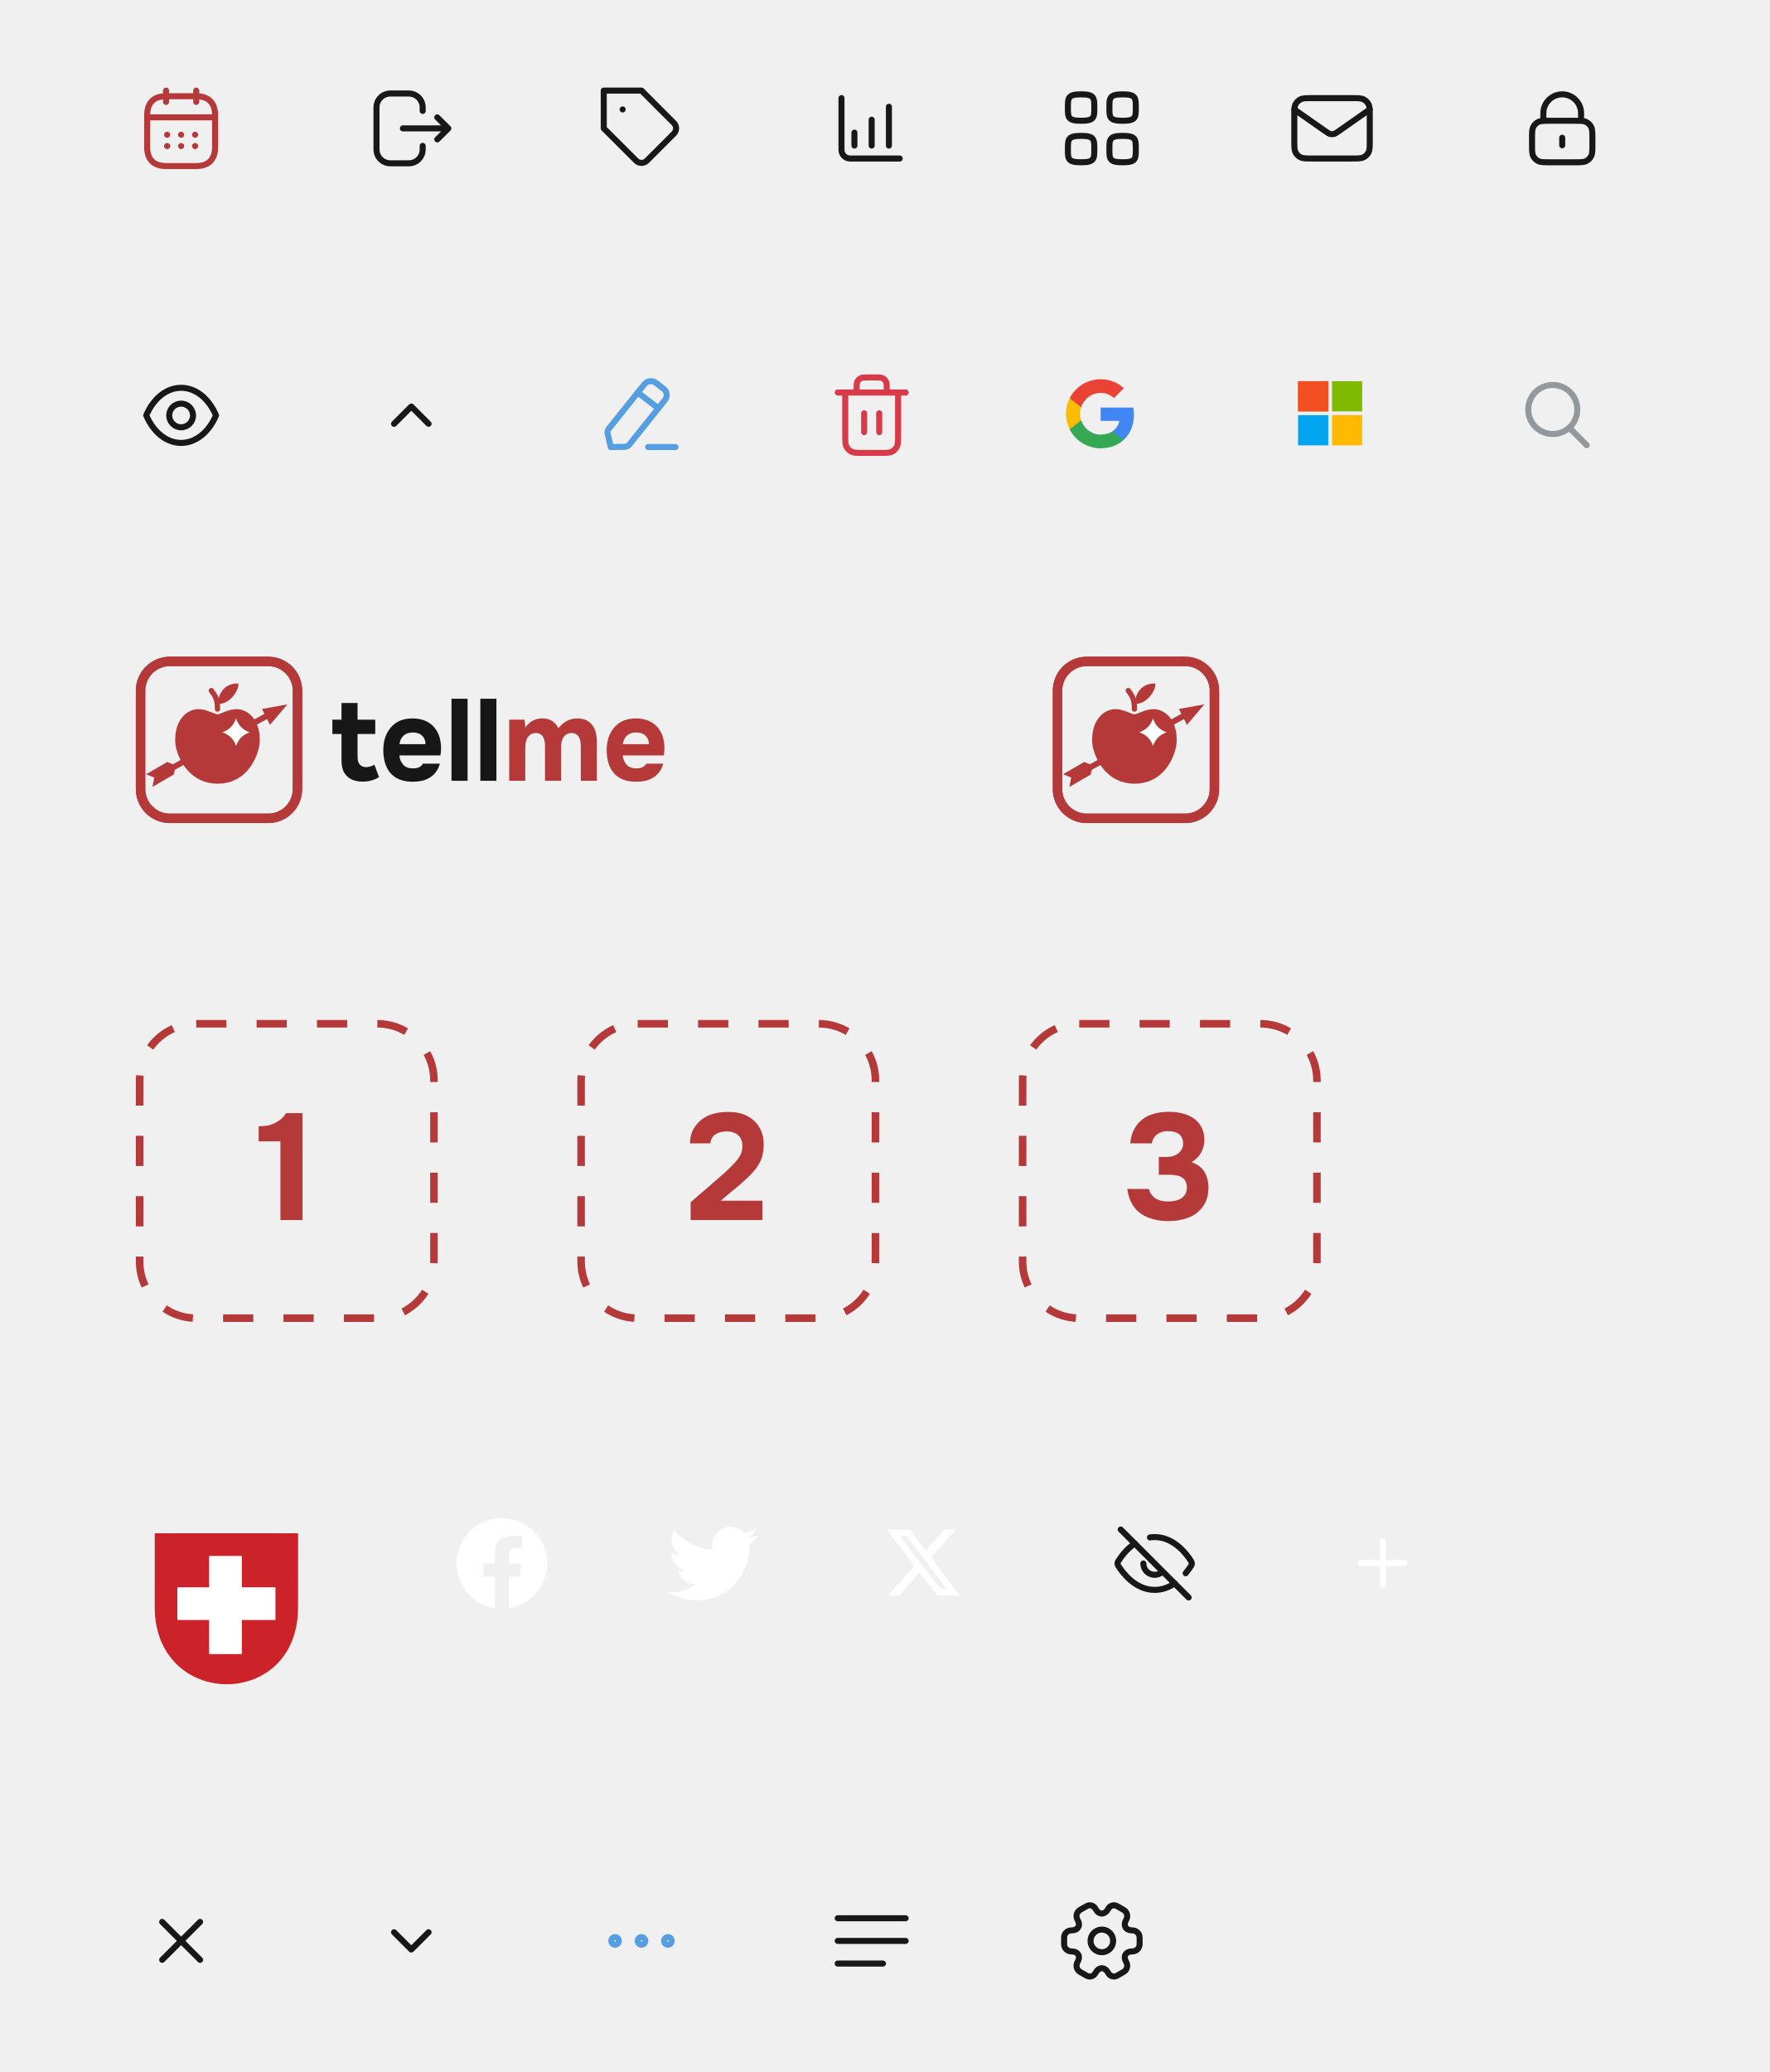
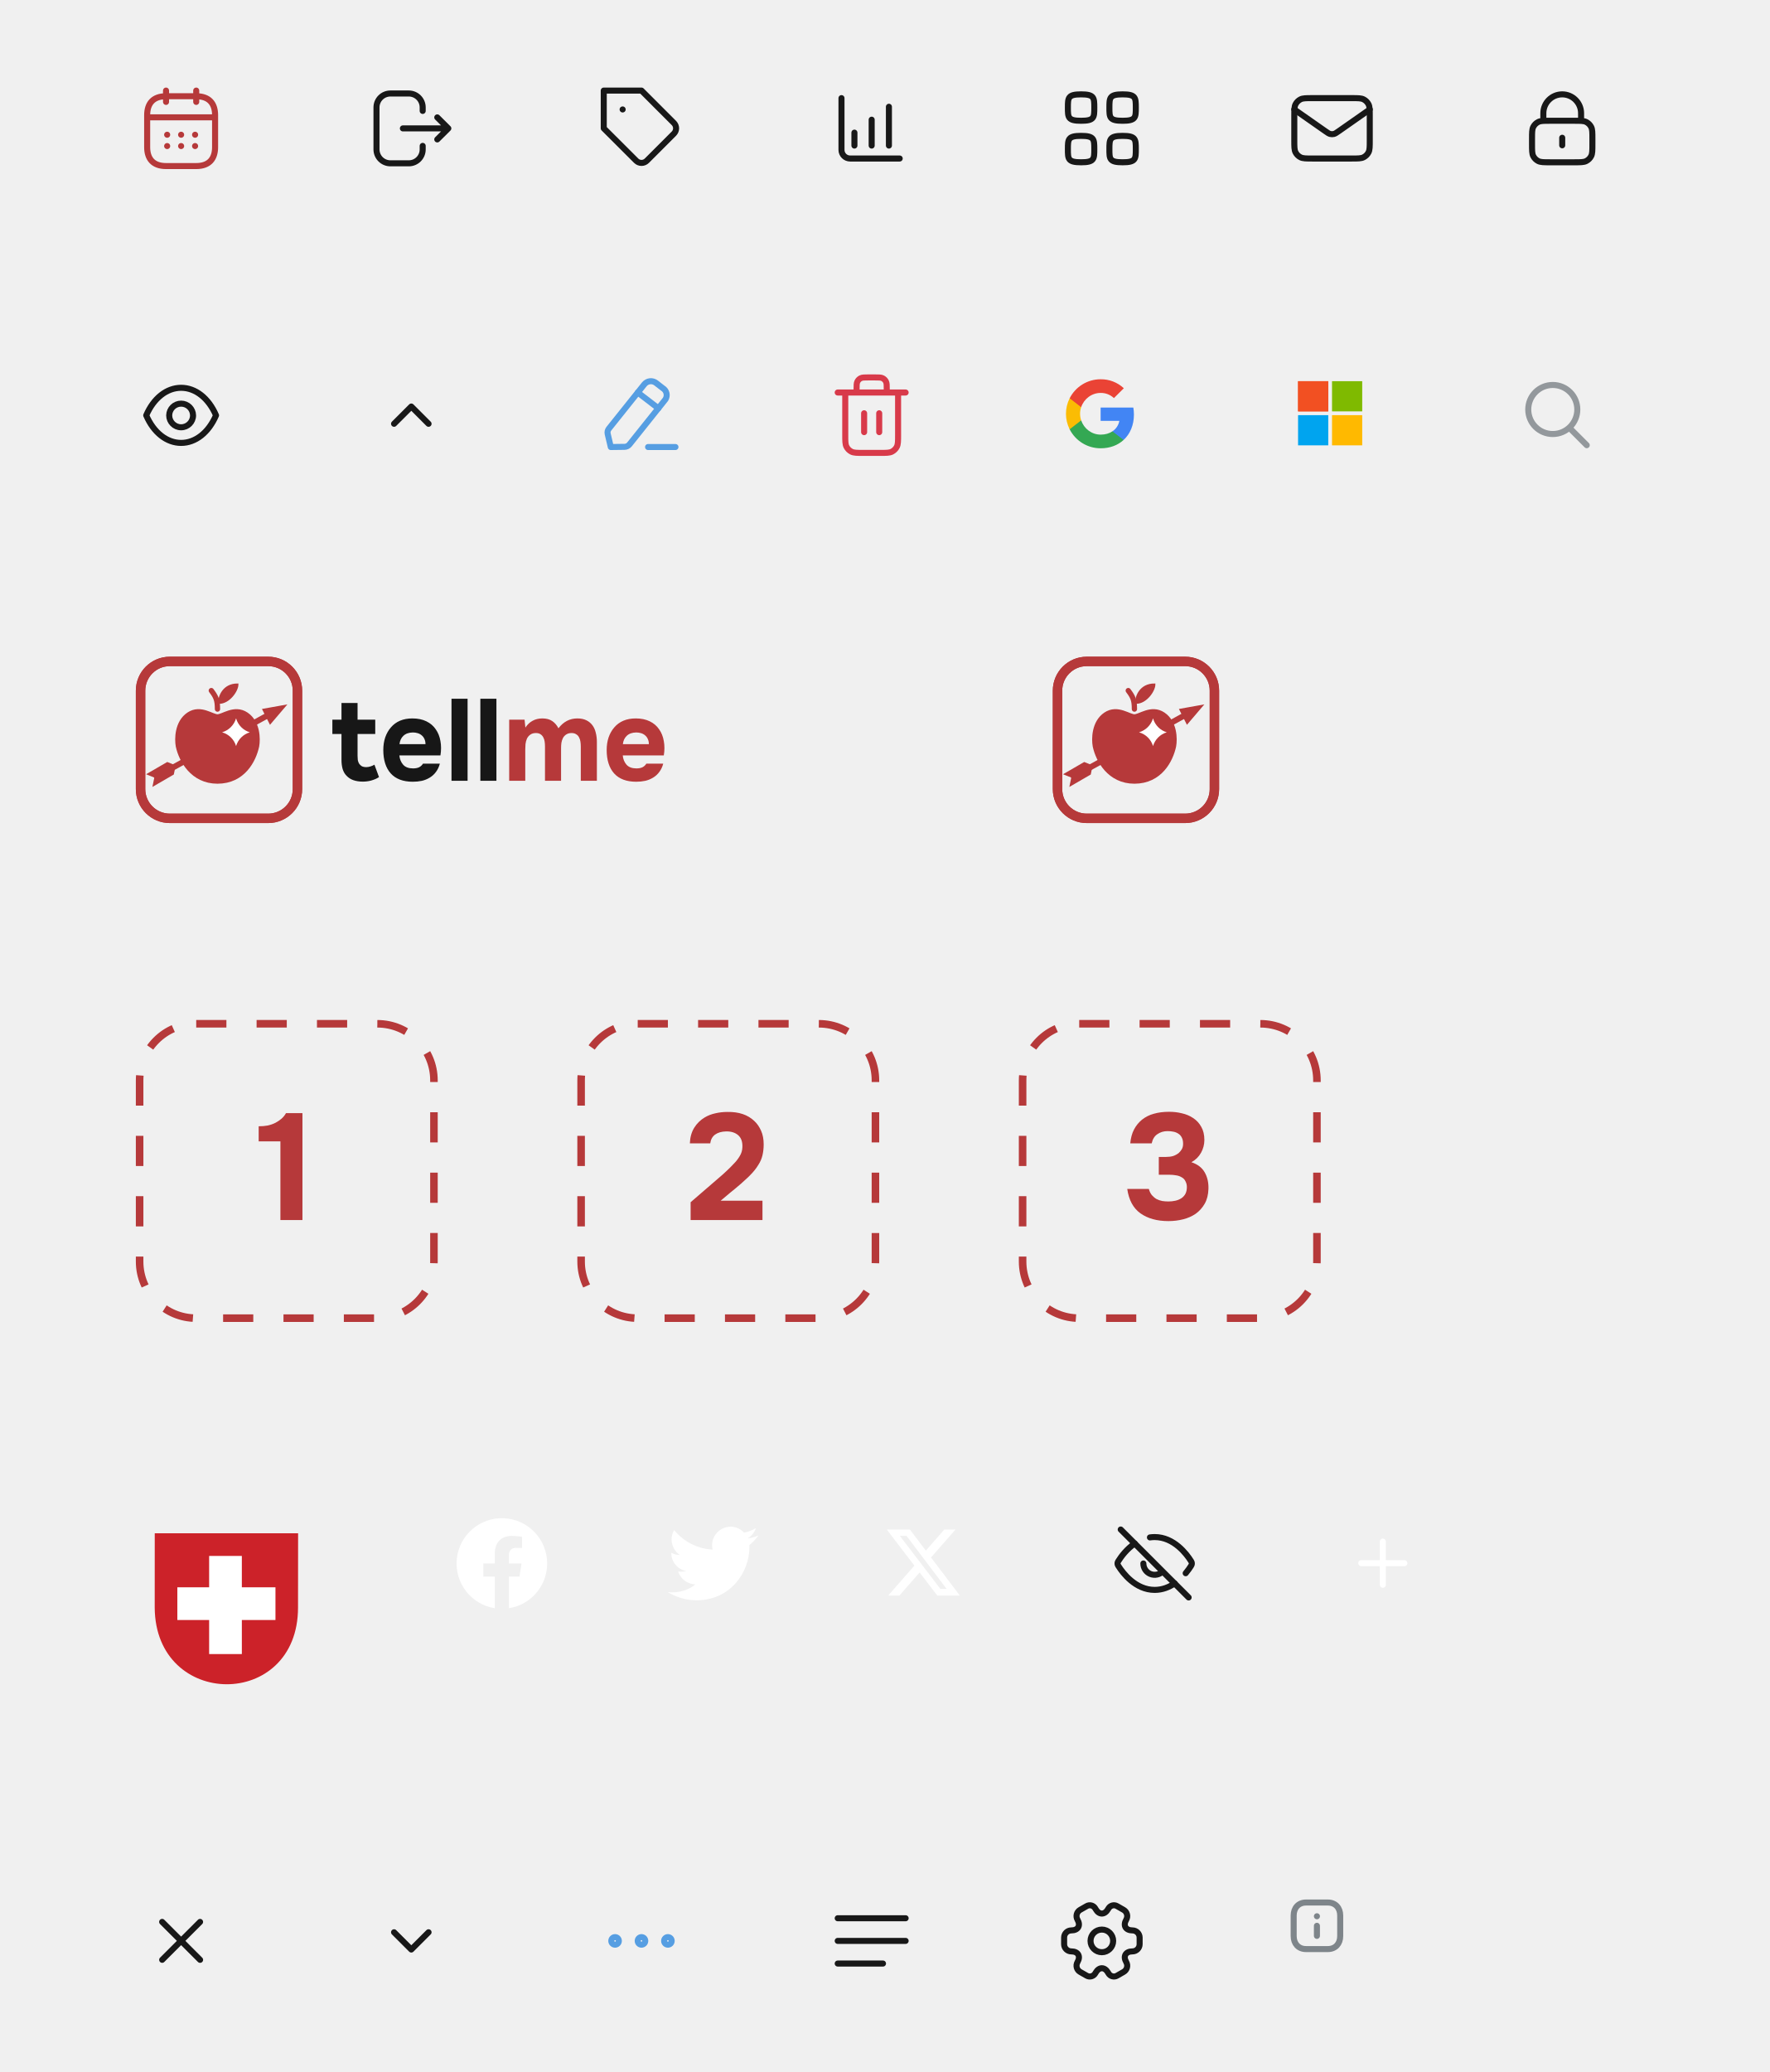
<svg xmlns="http://www.w3.org/2000/svg" width="469" height="549" fill="none">
  <path stroke="#B6393A" stroke-linecap="round" stroke-linejoin="round" stroke-miterlimit="10" stroke-width="1.6" d="M44 24v3M52 24v3M39.5 31.09h17M57 30.5V39c0 3-1.5 5-5 5h-8c-3.5 0-5-2-5-5v-8.5c0-3 1.5-5 5-5h8c3.5 0 5 2 5 5" />
  <path stroke="#B6393A" stroke-linecap="round" stroke-linejoin="round" stroke-width="1.6" d="M51.695 35.7h.009M51.695 38.7h.009M47.996 35.7h.008M47.996 38.7h.008M44.294 35.7h.01M44.294 38.7h.01" />
  <path stroke="#181818" stroke-linecap="round" stroke-linejoin="round" stroke-width="1.6" d="M112.016 29.39v-.934a3.685 3.685 0 0 0-3.685-3.684h-4.875a3.685 3.685 0 0 0-3.684 3.685v11.13a3.685 3.685 0 0 0 3.684 3.685h4.885a3.675 3.675 0 0 0 3.675-3.675v-.943M118.81 34.021h-12.041M115.881 31.106l2.928 2.915-2.928 2.916" />
  <g clip-path="url(#a)">
    <path stroke="#181818" stroke-linecap="round" stroke-linejoin="round" stroke-width="1.6" d="M165 29h.01m13.58 6.41-7.17 7.17a2 2 0 0 1-2.83 0L160 34V24h10l8.59 8.59a2 2 0 0 1 0 2.82" />
  </g>
  <path stroke="#181818" stroke-linecap="round" stroke-linejoin="round" stroke-width="1.6" d="M223 26v13.714A2.286 2.286 0 0 0 225.286 42h13.143M226.429 35.143v3.428M231 31.714v6.857M235.571 28.286V38.57" />
  <path stroke="#181818" stroke-linecap="round" stroke-linejoin="round" stroke-width="1.6" d="M283 28.5c0-2.625.028-3.5 3.5-3.5s3.5.875 3.5 3.5.011 3.5-3.5 3.5-3.5-.875-3.5-3.5M294 28.5c0-2.625.028-3.5 3.5-3.5s3.5.875 3.5 3.5.011 3.5-3.5 3.5-3.5-.875-3.5-3.5M283 39.5c0-2.625.028-3.5 3.5-3.5s3.5.875 3.5 3.5.011 3.5-3.5 3.5-3.5-.875-3.5-3.5M294 39.5c0-2.625.028-3.5 3.5-3.5s3.5.875 3.5 3.5.011 3.5-3.5 3.5-3.5-.875-3.5-3.5" clip-rule="evenodd" />
  <path stroke="#181818" stroke-linecap="round" stroke-linejoin="round" stroke-width="1.6" d="M358.2 26h-10.4c-1.68 0-2.52 0-3.162.327a3 3 0 0 0-1.311 1.311C343 28.28 343 29.12 343 30.8v6.4c0 1.68 0 2.52.327 3.162a3 3 0 0 0 1.311 1.311c.642.327 1.482.327 3.162.327h10.4c1.68 0 2.52 0 3.162-.327a3 3 0 0 0 1.311-1.311C363 39.72 363 38.88 363 37.2v-6.4c0-1.68 0-2.52-.327-3.162a3 3 0 0 0-1.311-1.311C360.72 26 359.88 26 358.2 26" />
  <path stroke="#181818" stroke-linecap="round" stroke-linejoin="round" stroke-width="1.6" d="m343 29 8.165 5.715c.661.463.992.695 1.351.784.318.08.65.08.968 0 .359-.09.69-.32 1.351-.784L363 29M419 32v-2a5 5 0 0 0-10 0v2m1.8 11h6.4c1.68 0 2.52 0 3.162-.327a3 3 0 0 0 1.311-1.311C422 40.72 422 39.88 422 38.2v-1.4c0-1.68 0-2.52-.327-3.162a3 3 0 0 0-1.311-1.311C419.72 32 418.88 32 417.2 32h-6.4c-1.68 0-2.52 0-3.162.327a3 3 0 0 0-1.311 1.311C406 34.28 406 35.12 406 36.8v1.4c0 1.68 0 2.52.327 3.162a3 3 0 0 0 1.311 1.311c.642.327 1.482.327 3.162.327M414 36.5v2" />
  <path stroke="#181818" stroke-linecap="round" stroke-linejoin="round" stroke-width="1.6" d="M51.162 110.053a3.162 3.162 0 1 1-6.324-.001 3.162 3.162 0 0 1 6.323.001" clip-rule="evenodd" />
  <path stroke="#181818" stroke-linecap="round" stroke-linejoin="round" stroke-width="1.6" d="M47.998 117.355c3.808 0 7.291-2.738 9.252-7.302-1.961-4.564-5.444-7.302-9.252-7.302h.004c-3.808 0-7.291 2.738-9.252 7.302 1.961 4.564 5.444 7.302 9.252 7.302z" clip-rule="evenodd" />
  <path stroke="#181818" stroke-linecap="round" stroke-linejoin="round" stroke-width="1.6" d="m104.429 112.287 4.571-4.571 4.57 4.571" />
  <path stroke="#569EE2" stroke-linecap="round" stroke-linejoin="round" stroke-width="1.6" d="M171.747 118.443H179" />
  <path stroke="#569EE2" stroke-linecap="round" stroke-linejoin="round" stroke-width="1.6" d="M170.78 101.795a2.245 2.245 0 0 1 3.116-.303l1.733 1.347a2.14 2.14 0 0 1 .72 2.984c-.034.054-9.537 11.941-9.537 11.941a1.7 1.7 0 0 1-1.309.633l-3.639.046-.82-3.471c-.115-.488 0-1 .316-1.395z" clip-rule="evenodd" />
  <path stroke="#569EE2" stroke-linecap="round" stroke-linejoin="round" stroke-width="1.6" d="m169.021 104.001 5.452 4.187" />
  <path stroke="#D83A4A" stroke-linecap="round" stroke-linejoin="round" stroke-width="1.6" d="M235 104v-.8c0-1.12 0-1.68-.218-2.108a2 2 0 0 0-.874-.874c-.428-.218-.988-.218-2.108-.218h-1.6c-1.12 0-1.68 0-2.108.218a2 2 0 0 0-.874.874c-.218.428-.218.988-.218 2.108v.8m-5 0h18m-2 0v11.2c0 1.68 0 2.52-.327 3.162a3 3 0 0 1-1.311 1.311c-.642.327-1.482.327-3.162.327h-4.4c-1.68 0-2.52 0-3.162-.327a3 3 0 0 1-1.311-1.311C224 117.72 224 116.88 224 115.2V104M229 109.5v5m4-5v5" />
  <path fill="#4285F4" d="M300.5 109.845a10.7 10.7 0 0 0-.159-1.858h-8.665v3.521h4.962a4.23 4.23 0 0 1-1.836 2.779v2.285h2.96c1.739-1.592 2.738-3.945 2.738-6.727" />
  <path fill="#34A853" d="M291.676 118.78c2.478 0 4.567-.81 6.09-2.208l-2.961-2.285c-.823.558-1.887.874-3.125.874-2.397 0-4.429-1.61-5.158-3.774h-3.055v2.356a9.19 9.19 0 0 0 8.209 5.037" />
  <path fill="#FBBC04" d="M286.518 111.387a5.45 5.45 0 0 1 0-3.501v-2.356h-3.051a9.12 9.12 0 0 0 0 8.213z" />
  <path fill="#EA4335" d="M291.676 104.109c1.31-.02 2.576.47 3.524 1.371l2.623-2.611a8.85 8.85 0 0 0-6.147-2.379 9.19 9.19 0 0 0-8.209 5.04l3.051 2.356c.726-2.168 2.761-3.777 5.158-3.777" />
  <path fill="#F25022" d="M352 101h-8v8h8z" />
  <path fill="#F25022" d="M352 101h-8v8h8z" />
  <path fill="#7FBA00" d="M361 101h-8v8h8z" />
  <path fill="#00A4EF" d="M352 110h-8v8h8z" />
  <path fill="#FFB900" d="M361 110h-8v8h8z" />
  <circle cx="411.5" cy="108.5" r="6.5" stroke="#93989C" stroke-linecap="round" stroke-linejoin="round" stroke-width="1.6" />
  <path stroke="#93989C" stroke-linecap="round" stroke-linejoin="round" stroke-width="1.6" d="m416.042 113.5 4.458 4.458" />
  <mask id="b" fill="#fff">
    <path fill-rule="evenodd" d="M71.08 176.5H45a6.5 6.5 0 0 0-6.5 6.5v26.08a6.5 6.5 0 0 0 6.5 6.5h26.08a6.5 6.5 0 0 0 6.5-6.5V183a6.5 6.5 0 0 0-6.5-6.5M45 174a9 9 0 0 0-9 9v26.08a9 9 0 0 0 9 9h26.08a9 9 0 0 0 9-9V183a9 9 0 0 0-9-9z" clip-rule="evenodd" />
  </mask>
  <path fill="#B6393A" fill-rule="evenodd" d="M71.08 176.5H45a6.5 6.5 0 0 0-6.5 6.5v26.08a6.5 6.5 0 0 0 6.5 6.5h26.08a6.5 6.5 0 0 0 6.5-6.5V183a6.5 6.5 0 0 0-6.5-6.5M45 174a9 9 0 0 0-9 9v26.08a9 9 0 0 0 9 9h26.08a9 9 0 0 0 9-9V183a9 9 0 0 0-9-9z" clip-rule="evenodd" />
  <path fill="#B6393A" d="M45 180.5h26.08v-8H45zm-2.5 2.5a2.5 2.5 0 0 1 2.5-2.5v-8c-5.799 0-10.5 4.701-10.5 10.5zm0 26.08V183h-8v26.08zm2.5 2.5a2.5 2.5 0 0 1-2.5-2.5h-8c0 5.799 4.701 10.5 10.5 10.5zm26.08 0H45v8h26.08zm2.5-2.5a2.5 2.5 0 0 1-2.5 2.5v8c5.799 0 10.5-4.701 10.5-10.5zm0-26.08v26.08h8V183zm-2.5-2.5a2.5 2.5 0 0 1 2.5 2.5h8c0-5.799-4.701-10.5-10.5-10.5zM40 183a5 5 0 0 1 5-5v-8c-7.18 0-13 5.82-13 13zm0 26.08V183h-8v26.08zm5 5a5 5 0 0 1-5-5h-8c0 7.18 5.82 13 13 13zm26.08 0H45v8h26.08zm5-5a5 5 0 0 1-5 5v8c7.18 0 13-5.82 13-13zm0-26.08v26.08h8V183zm-5-5a5 5 0 0 1 5 5h8c0-7.18-5.82-13-13-13zM45 178h26.08v-8H45z" mask="url(#b)" />
-   <path fill="#B6393A" stroke="#B6393A" d="m41.459 206.078-.253-.472 29.564-16.275.253.471z" />
-   <path fill="#B6393A" stroke="#B6393A" d="m70.171 188.222 4.705-.845-3.222 3.777zM41.386 206.116l.082-.399-.359-.145-1.256-.506 4.514-2.617 1.615.651-.367 1.8-4.515 2.616z" />
+   <path fill="#B6393A" stroke="#B6393A" d="m70.77 189.331.253.471-29.564 16.276-.253-.472z" />
+   <path fill="#B6393A" stroke="#B6393A" d="m74.875 187.377-3.22 3.777-1.484-2.933zM44.367 202.449l1.614.651-.367 1.8-4.514 2.616.286-1.4.082-.399-.359-.145-1.256-.507z" />
  <path fill="#B6393A" stroke="#B6393A" stroke-width="2" d="M65.052 189.638c-2.925-1.969-5.787.616-7.42.616s-4.495-2.585-7.42-.616c-2.925 1.97-2.98 6.155-2.642 8.001.791 3.621 3.709 9.013 10.062 9.013 6.546 0 9.27-5.392 10.062-9.013.338-1.846.283-6.031-2.642-8.001Z" />
  <path fill="#B6393A" stroke="#B6393A" stroke-width=".5" d="M62.938 181.347c0 1.632-2.213 4.897-4.898 4.897 0-1.775 1.225-4.897 4.898-4.897Z" />
  <path stroke="#B6393A" stroke-linecap="round" stroke-width="1.4" d="M57.632 187.877c0-2.449-.408-3.265-1.633-4.898" />
  <path fill="#fff" d="m62.562 190.326.02.069a5.38 5.38 0 0 0 3.62 3.637 5.43 5.43 0 0 0-3.64 3.641 5.39 5.39 0 0 0-3.655-3.626l-.051-.015a5.47 5.47 0 0 0 3.706-3.706" />
  <path fill="#171717" d="M97.085 203.26a3.8 3.8 0 0 0 1.088-.185 4.6 4.6 0 0 0 1.057-.461l1.209 3.288a7 7 0 0 1-.967.523 11 11 0 0 1-1.148.399 8.7 8.7 0 0 1-2.146.277q-1.45 0-2.568-.4a4.5 4.5 0 0 1-1.813-1.198q-.665-.676-.998-1.752-.302-1.076-.302-2.427v-6.852H88.08v-3.779h2.417v-4.425h4.261v4.425h4.684v3.779h-4.684v5.838q0 .553.06 1.075.09.492.333.922.272.43.725.707.483.246 1.209.246M109.465 203.598q.907 0 1.541-.277a2.5 2.5 0 0 0 1.088-.983h4.472q-.332 1.26-1.027 2.182a5.5 5.5 0 0 1-1.632 1.505 7 7 0 0 1-2.085.86 11.5 11.5 0 0 1-2.417.246q-3.869 0-5.862-2.212-1.965-2.212-1.965-6.207 0-1.812.514-3.349.544-1.536 1.511-2.642a6.45 6.45 0 0 1 2.387-1.752q1.45-.614 3.294-.614 2.145 0 3.717.768 1.57.768 2.478 2.12.936 1.321 1.239 3.103.331 1.782 0 3.81h-10.879q.121 1.445.997 2.458.877.984 2.629.984m3.294-6.422q0-.768-.272-1.352a2.6 2.6 0 0 0-.725-.983 2.8 2.8 0 0 0-1.088-.584 4.3 4.3 0 0 0-1.269-.184q-1.602.03-2.508.891-.876.83-1.028 2.212zM123.914 206.885h-4.261v-21.754h4.261zM131.557 206.885h-4.261v-21.754h4.261z" />
  <path fill="#B6393A" d="M139.23 192.782q.816-1.229 1.934-1.813 1.118-.614 2.568-.614 1.602 0 2.629.706 1.028.708 1.632 1.905 1.995-2.611 5.016-2.611 1.39 0 2.387.491a4.3 4.3 0 0 1 1.602 1.322q.604.798.876 1.935a9.7 9.7 0 0 1 .303 2.489v10.293h-4.261v-9.064q0-.645-.091-1.29a3.3 3.3 0 0 0-.362-1.137 1.87 1.87 0 0 0-.756-.83q-.483-.338-1.239-.338-.816 0-1.39.369a2.55 2.55 0 0 0-.876.922 4.4 4.4 0 0 0-.423 1.29q-.091.706-.091 1.414v8.664h-4.261v-9.125q0-.645-.09-1.26a3.3 3.3 0 0 0-.363-1.137 2.13 2.13 0 0 0-.755-.83q-.453-.306-1.209-.307-.876 0-1.481.43a2.67 2.67 0 0 0-.906 1.107q-.272.645-.363 1.413-.06.768-.06 1.413v8.296h-4.261v-16.192h4.079zM168.661 203.598q.907 0 1.541-.277a2.5 2.5 0 0 0 1.088-.983h4.473q-.333 1.26-1.028 2.182a5.5 5.5 0 0 1-1.632 1.505 7 7 0 0 1-2.085.86 11.5 11.5 0 0 1-2.417.246q-3.868 0-5.862-2.212-1.964-2.212-1.964-6.207 0-1.812.513-3.349.544-1.536 1.511-2.642a6.46 6.46 0 0 1 2.387-1.752q1.45-.614 3.294-.614 2.145 0 3.717.768 1.57.768 2.478 2.12.936 1.321 1.239 3.103.332 1.782 0 3.81h-10.879q.121 1.445.997 2.458.877.984 2.629.984m3.294-6.422q0-.768-.272-1.352a2.6 2.6 0 0 0-.725-.983 2.8 2.8 0 0 0-1.088-.584 4.3 4.3 0 0 0-1.269-.184q-1.602.03-2.508.891-.876.83-1.028 2.212z" />
  <mask id="c" fill="#fff">
    <path fill-rule="evenodd" d="M314.08 176.5H288a6.5 6.5 0 0 0-6.5 6.5v26.08a6.5 6.5 0 0 0 6.5 6.5h26.08a6.5 6.5 0 0 0 6.5-6.5V183a6.5 6.5 0 0 0-6.5-6.5M288 174a9 9 0 0 0-9 9v26.08a9 9 0 0 0 9 9h26.08a9 9 0 0 0 9-9V183a9 9 0 0 0-9-9z" clip-rule="evenodd" />
  </mask>
  <path fill="#B6393A" fill-rule="evenodd" d="M314.08 176.5H288a6.5 6.5 0 0 0-6.5 6.5v26.08a6.5 6.5 0 0 0 6.5 6.5h26.08a6.5 6.5 0 0 0 6.5-6.5V183a6.5 6.5 0 0 0-6.5-6.5M288 174a9 9 0 0 0-9 9v26.08a9 9 0 0 0 9 9h26.08a9 9 0 0 0 9-9V183a9 9 0 0 0-9-9z" clip-rule="evenodd" />
  <path fill="#B6393A" d="M288 180.5h26.08v-8H288zm-2.5 2.5a2.5 2.5 0 0 1 2.5-2.5v-8c-5.799 0-10.5 4.701-10.5 10.5zm0 26.08V183h-8v26.08zm2.5 2.5a2.5 2.5 0 0 1-2.5-2.5h-8c0 5.799 4.701 10.5 10.5 10.5zm26.08 0H288v8h26.08zm2.5-2.5a2.5 2.5 0 0 1-2.5 2.5v8c5.799 0 10.5-4.701 10.5-10.5zm0-26.08v26.08h8V183zm-2.5-2.5a2.5 2.5 0 0 1 2.5 2.5h8c0-5.799-4.701-10.5-10.5-10.5zM283 183a5 5 0 0 1 5-5v-8c-7.18 0-13 5.82-13 13zm0 26.08V183h-8v26.08zm5 5a5 5 0 0 1-5-5h-8c0 7.18 5.82 13 13 13zm26.08 0H288v8h26.08zm5-5a5 5 0 0 1-5 5v8c7.18 0 13-5.82 13-13zm0-26.08v26.08h8V183zm-5-5a5 5 0 0 1 5 5h8c0-7.18-5.82-13-13-13zM288 178h26.08v-8H288z" mask="url(#c)" />
-   <path fill="#B6393A" stroke="#B6393A" d="m284.459 206.078-.253-.472 29.564-16.275.253.471z" />
-   <path fill="#B6393A" stroke="#B6393A" d="m313.171 188.222 4.705-.845-3.221 3.777zM284.386 206.116l.082-.399-.359-.145-1.256-.506 4.514-2.617 1.615.651-.367 1.8-4.515 2.616z" />
+   <path fill="#B6393A" stroke="#B6393A" d="m313.77 189.331.253.471-29.564 16.276-.253-.472z" />
+   <path fill="#B6393A" stroke="#B6393A" d="m317.875 187.377-3.221 3.777-1.483-2.933zM287.367 202.449l1.614.651-.366 1.8-4.515 2.616.286-1.4.082-.399-.359-.145-1.256-.507z" />
  <path fill="#B6393A" stroke="#B6393A" stroke-width="2" d="M308.052 189.638c-2.925-1.969-5.787.616-7.42.616s-4.495-2.585-7.42-.616c-2.925 1.97-2.98 6.155-2.642 8.001.791 3.621 3.709 9.013 10.062 9.013 6.546 0 9.271-5.392 10.062-9.013.339-1.846.283-6.031-2.642-8.001Z" />
  <path fill="#B6393A" stroke="#B6393A" stroke-width=".5" d="M305.938 181.347c0 1.632-2.213 4.897-4.897 4.897 0-1.775 1.224-4.897 4.897-4.897Z" />
  <path stroke="#B6393A" stroke-linecap="round" stroke-width="1.4" d="M300.632 187.877c0-2.449-.409-3.265-1.633-4.898" />
  <path fill="#fff" d="m305.562 190.326.02.069a5.38 5.38 0 0 0 3.62 3.637 5.43 5.43 0 0 0-3.64 3.641 5.4 5.4 0 0 0-3.655-3.626l-.051-.015a5.47 5.47 0 0 0 3.706-3.706" />
  <rect width="78" height="78" x="37" y="271.262" stroke="#B6393A" stroke-dasharray="8 8" stroke-width="2" rx="15" />
  <path fill="#B6393A" d="M80.151 323.262h-5.84v-20.84h-5.76v-4q1.28 0 2.36-.2 1.12-.24 2.08-.72a9 9 0 0 0 1.6-1.08 5.6 5.6 0 0 0 1.2-1.48h4.36z" />
  <rect width="78" height="78" x="154" y="271.262" stroke="#B6393A" stroke-dasharray="8 8" stroke-width="2" rx="15" />
  <path fill="#B6393A" d="M190.622 311.982q.96-.8 1.92-1.72a33 33 0 0 0 1.92-1.92 10.1 10.1 0 0 0 1.56-2q.68-1.08.72-2.4.08-2.12-1.12-3.16t-3.2-1q-1.8.04-2.92.84-1.08.8-1.28 2.32h-5.4q.08-2.36 1.12-4.08a8.16 8.16 0 0 1 2.84-2.8 9.2 9.2 0 0 1 2.8-1.08q1.52-.36 3.2-.36 4.52-.08 7.12 2.4 1.119 1.04 1.8 2.6.68 1.521.68 3.6 0 1.521-.32 2.88a7.9 7.9 0 0 1-1.08 2.52q-.48.8-1.04 1.48-.52.64-1.08 1.2a16 16 0 0 1-1.16 1.12q-.6.56-1.36 1.24a89 89 0 0 1-2.84 2.36q-1.32 1.08-2.52 2.12h11.08v5.12h-19.04v-4.72z" />
  <rect width="78" height="78" x="271" y="271.262" stroke="#B6393A" stroke-dasharray="8 8" stroke-width="2" rx="15" />
  <path fill="#B6393A" d="M299.531 302.942q.2-2.16 1-3.68a8.35 8.35 0 0 1 2.12-2.6 8.6 8.6 0 0 1 3.12-1.56q1.8-.52 4.04-.52 1.8 0 3.4.4 1.64.36 2.96 1.24a6.46 6.46 0 0 1 2.16 2.32q.84 1.44.84 3.52a6.9 6.9 0 0 1-.88 3.36q-.88 1.6-2.56 2.52 2.44.8 3.52 2.68t1 4.4q-.08 2.32-1 3.92a8.3 8.3 0 0 1-2.36 2.64q-1.44 1-3.32 1.48t-3.92.48q-4.52 0-7.4-2.04t-3.52-6.48h5.72q.28 1 .8 1.64.56.64 1.24 1.04.72.36 1.52.52.8.12 1.64.12.96 0 1.84-.2a4.8 4.8 0 0 0 1.56-.64q.68-.44 1.08-1.16.4-.76.4-1.84 0-.8-.36-1.48-.32-.68-.88-1a3.8 3.8 0 0 0-1.6-.6 9.5 9.5 0 0 0-1.76-.16h-2.84v-4.72h1.92q1.04 0 1.88-.24a4.7 4.7 0 0 0 1.52-.84q.48-.44.8-1 .32-.6.32-1.4 0-.96-.32-1.6-.32-.68-.88-1.04a3.5 3.5 0 0 0-1.32-.56 7.8 7.8 0 0 0-1.6-.16q-1.52 0-2.68.8-1.16.76-1.52 2.44z" />
  <g fill-rule="evenodd" clip-path="url(#d)" clip-rule="evenodd">
    <path fill="#CC2229" d="M41.01 406.262H79l-.02 19.67c0 13.624-9.47 20.359-18.939 20.33-9.48-.038-18.97-6.859-19.041-20.33z" />
    <path fill="#fff" d="M73 420.574h-8.91v-8.312h-8.666v8.312H47v8.666h8.424v9.022h8.667v-9.022H73z" />
  </g>
  <g clip-path="url(#e)">
    <path fill="#fff" d="M145 414.263a12 12 0 1 0-13.875 11.855v-8.386h-3.047v-3.469h3.047v-2.644c0-3.007 1.792-4.668 4.532-4.668q1.352.018 2.687.234v2.953h-1.514a1.734 1.734 0 0 0-1.955 1.875v2.25h3.328l-.532 3.469h-2.796v8.386A12 12 0 0 0 145 414.263" />
  </g>
  <g clip-path="url(#f)">
    <path fill="#fff" d="M201 406.837c-.9.375-1.8.675-2.85.75 1.05-.6 1.8-1.575 2.175-2.7-.975.6-2.025.975-3.15 1.2-.9-.975-2.175-1.575-3.525-1.575-2.7 0-4.95 2.175-4.95 4.95 0 .375.075.75.15 1.125-4.125-.225-7.725-2.175-10.2-5.175a4.7 4.7 0 0 0-.675 2.475c0 1.725.9 3.225 2.175 4.125a4.6 4.6 0 0 1-2.25-.6v.075c0 2.4 1.725 4.35 3.975 4.8-.45.075-.825.15-1.275.15-.3 0-.6 0-.9-.075.6 1.95 2.475 3.375 4.575 3.45-1.65 1.35-3.825 2.1-6.15 2.1-.375 0-.825 0-1.2-.075 2.25 1.35 4.875 2.175 7.65 2.175 9.075 0 14.025-7.5 14.025-14.025v-.6c.9-.75 1.725-1.575 2.4-2.55" />
  </g>
  <path fill="#fff" d="M250.248 405.262h2.968l-6.485 7.413 7.63 10.087h-5.975l-4.679-6.117-5.354 6.117h-2.971l6.938-7.928-7.32-9.572h6.126l4.23 5.592zm-1.042 15.724h1.645l-10.619-14.04h-1.765z" />
  <path stroke="#181818" stroke-linecap="round" stroke-linejoin="round" stroke-width="1.6" d="M304.743 407.355q.61-.091 1.257-.093c5.105 0 8.455 4.505 9.581 6.287.136.216.204.324.242.49a1.2 1.2 0 0 1 0 .447c-.038.166-.107.275-.244.492-.3.475-.757 1.142-1.363 1.865m-13.492-7.866c-2.162 1.467-3.63 3.505-4.303 4.571-.137.216-.205.325-.243.491a1.2 1.2 0 0 0 0 .447c.038.166.106.274.242.49 1.126 1.782 4.475 6.286 9.58 6.286 2.059 0 3.832-.732 5.289-1.723" />
  <path stroke="#181818" stroke-linecap="round" stroke-linejoin="round" stroke-width="1.6" d="m297 405.262 18 18m-12-9a3 3 0 0 0 5.121 2.122" />
  <path stroke="#fff" stroke-linecap="round" stroke-linejoin="round" stroke-width="1.6" d="M360.747 414.181h11.429M366.462 419.896v-11.43" />
  <path stroke="#181818" stroke-linecap="round" stroke-linejoin="round" stroke-width="1.6" d="m53.021 509.232-10.043 10.042M53.025 519.28l-10.052-10.053M113.571 511.977 109 516.548l-4.571-4.571" />
  <path stroke="#569EE2" stroke-linecap="round" stroke-linejoin="round" stroke-width="1.6" d="M170 515.262a1 1 0 1 0 0-2 1 1 0 0 0 0 2M177 515.262a1 1 0 1 0 0-2 1 1 0 0 0 0 2M163 515.262a1 1 0 1 0 0-2 1 1 0 0 0 0 2" />
  <path stroke="#181818" stroke-linecap="round" stroke-linejoin="round" stroke-width="1.6" d="M222 514.262h18m-18-6h18m-18 12h12" />
  <path stroke="#181818" stroke-linecap="round" stroke-linejoin="round" stroke-miterlimit="10" stroke-width="1.6" d="M292 517.262a3 3 0 1 0 0-6 3 3 0 0 0 0 6" />
  <path stroke="#181818" stroke-linecap="round" stroke-linejoin="round" stroke-miterlimit="10" stroke-width="1.6" d="M282 515.142v-1.76c0-1.04.85-1.9 1.9-1.9 1.81 0 2.55-1.28 1.64-2.85-.52-.9-.21-2.07.7-2.59l1.73-.99c.79-.47 1.81-.19 2.28.6l.11.19c.9 1.57 2.38 1.57 3.29 0l.11-.19c.47-.79 1.49-1.07 2.28-.6l1.73.99c.91.52 1.22 1.69.7 2.59-.91 1.57-.17 2.85 1.64 2.85 1.04 0 1.9.85 1.9 1.9v1.76c0 1.04-.85 1.9-1.9 1.9-1.81 0-2.55 1.28-1.64 2.85.52.91.21 2.07-.7 2.59l-1.73.99c-.79.47-1.81.19-2.28-.6l-.11-.19c-.9-1.57-2.38-1.57-3.29 0l-.11.19c-.47.79-1.49 1.07-2.28.6l-1.73-.99a1.9 1.9 0 0 1-.7-2.59c.91-1.57.17-2.85-1.64-2.85-1.05 0-1.9-.86-1.9-1.9" />
+   <path stroke="#7E858A" stroke-linecap="round" stroke-linejoin="round" stroke-width="1.6" d="M351.889 504.096h-5.779c-2.014 0-3.277 1.426-3.277 3.444v5.445c0 2.018 1.257 3.444 3.277 3.444h5.779c2.02 0 3.278-1.426 3.278-3.444v-5.445c0-2.018-1.258-3.444-3.278-3.444" clip-rule="evenodd" />
+   <path stroke="#7E858A" stroke-linecap="round" stroke-linejoin="round" stroke-width="1.6" d="M348.997 512.929v-2.667M348.993 507.732H349" />
  <defs>
    <clipPath id="a">
      <path fill="#fff" d="M158 22h24v24h-24z" />
    </clipPath>
    <clipPath id="d">
      <path fill="#fff" d="M36 402.262h48v48H36z" />
    </clipPath>
    <clipPath id="e">
      <path fill="#fff" d="M121 402.262h24v24h-24z" />
    </clipPath>
    <clipPath id="f">
      <path fill="#fff" d="M177 402.262h24v24h-24z" />
    </clipPath>
  </defs>
</svg>
